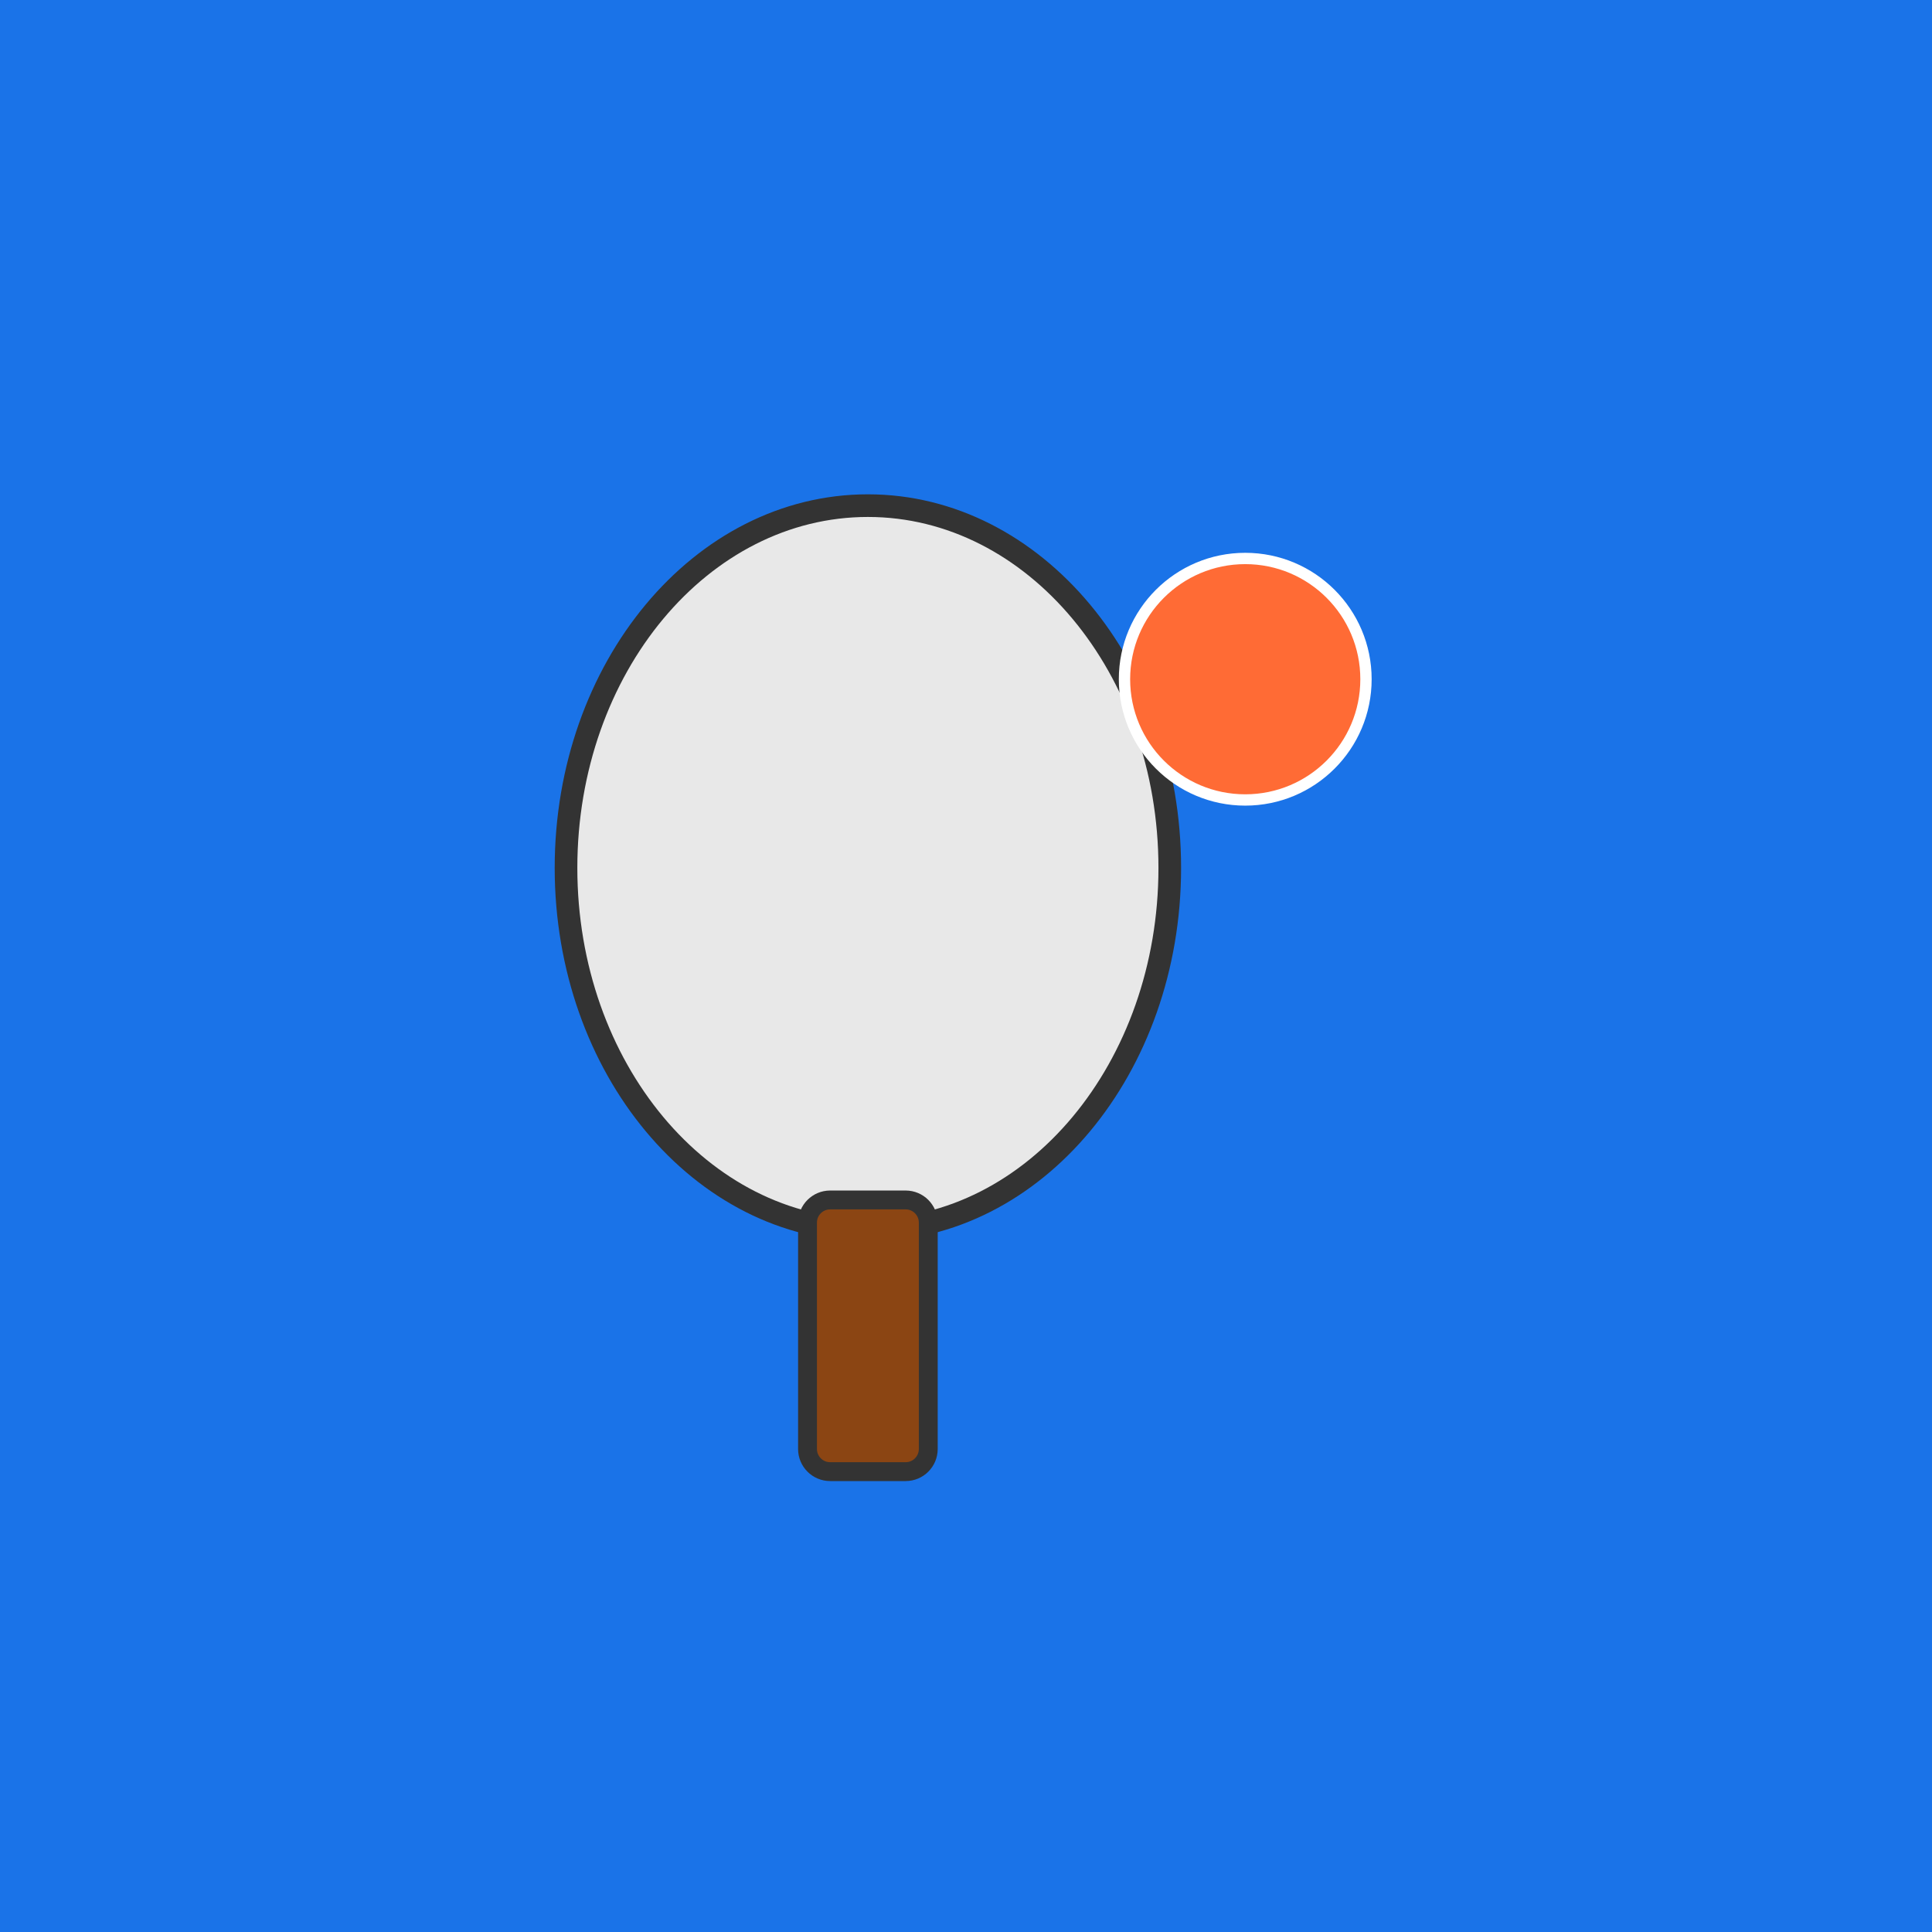
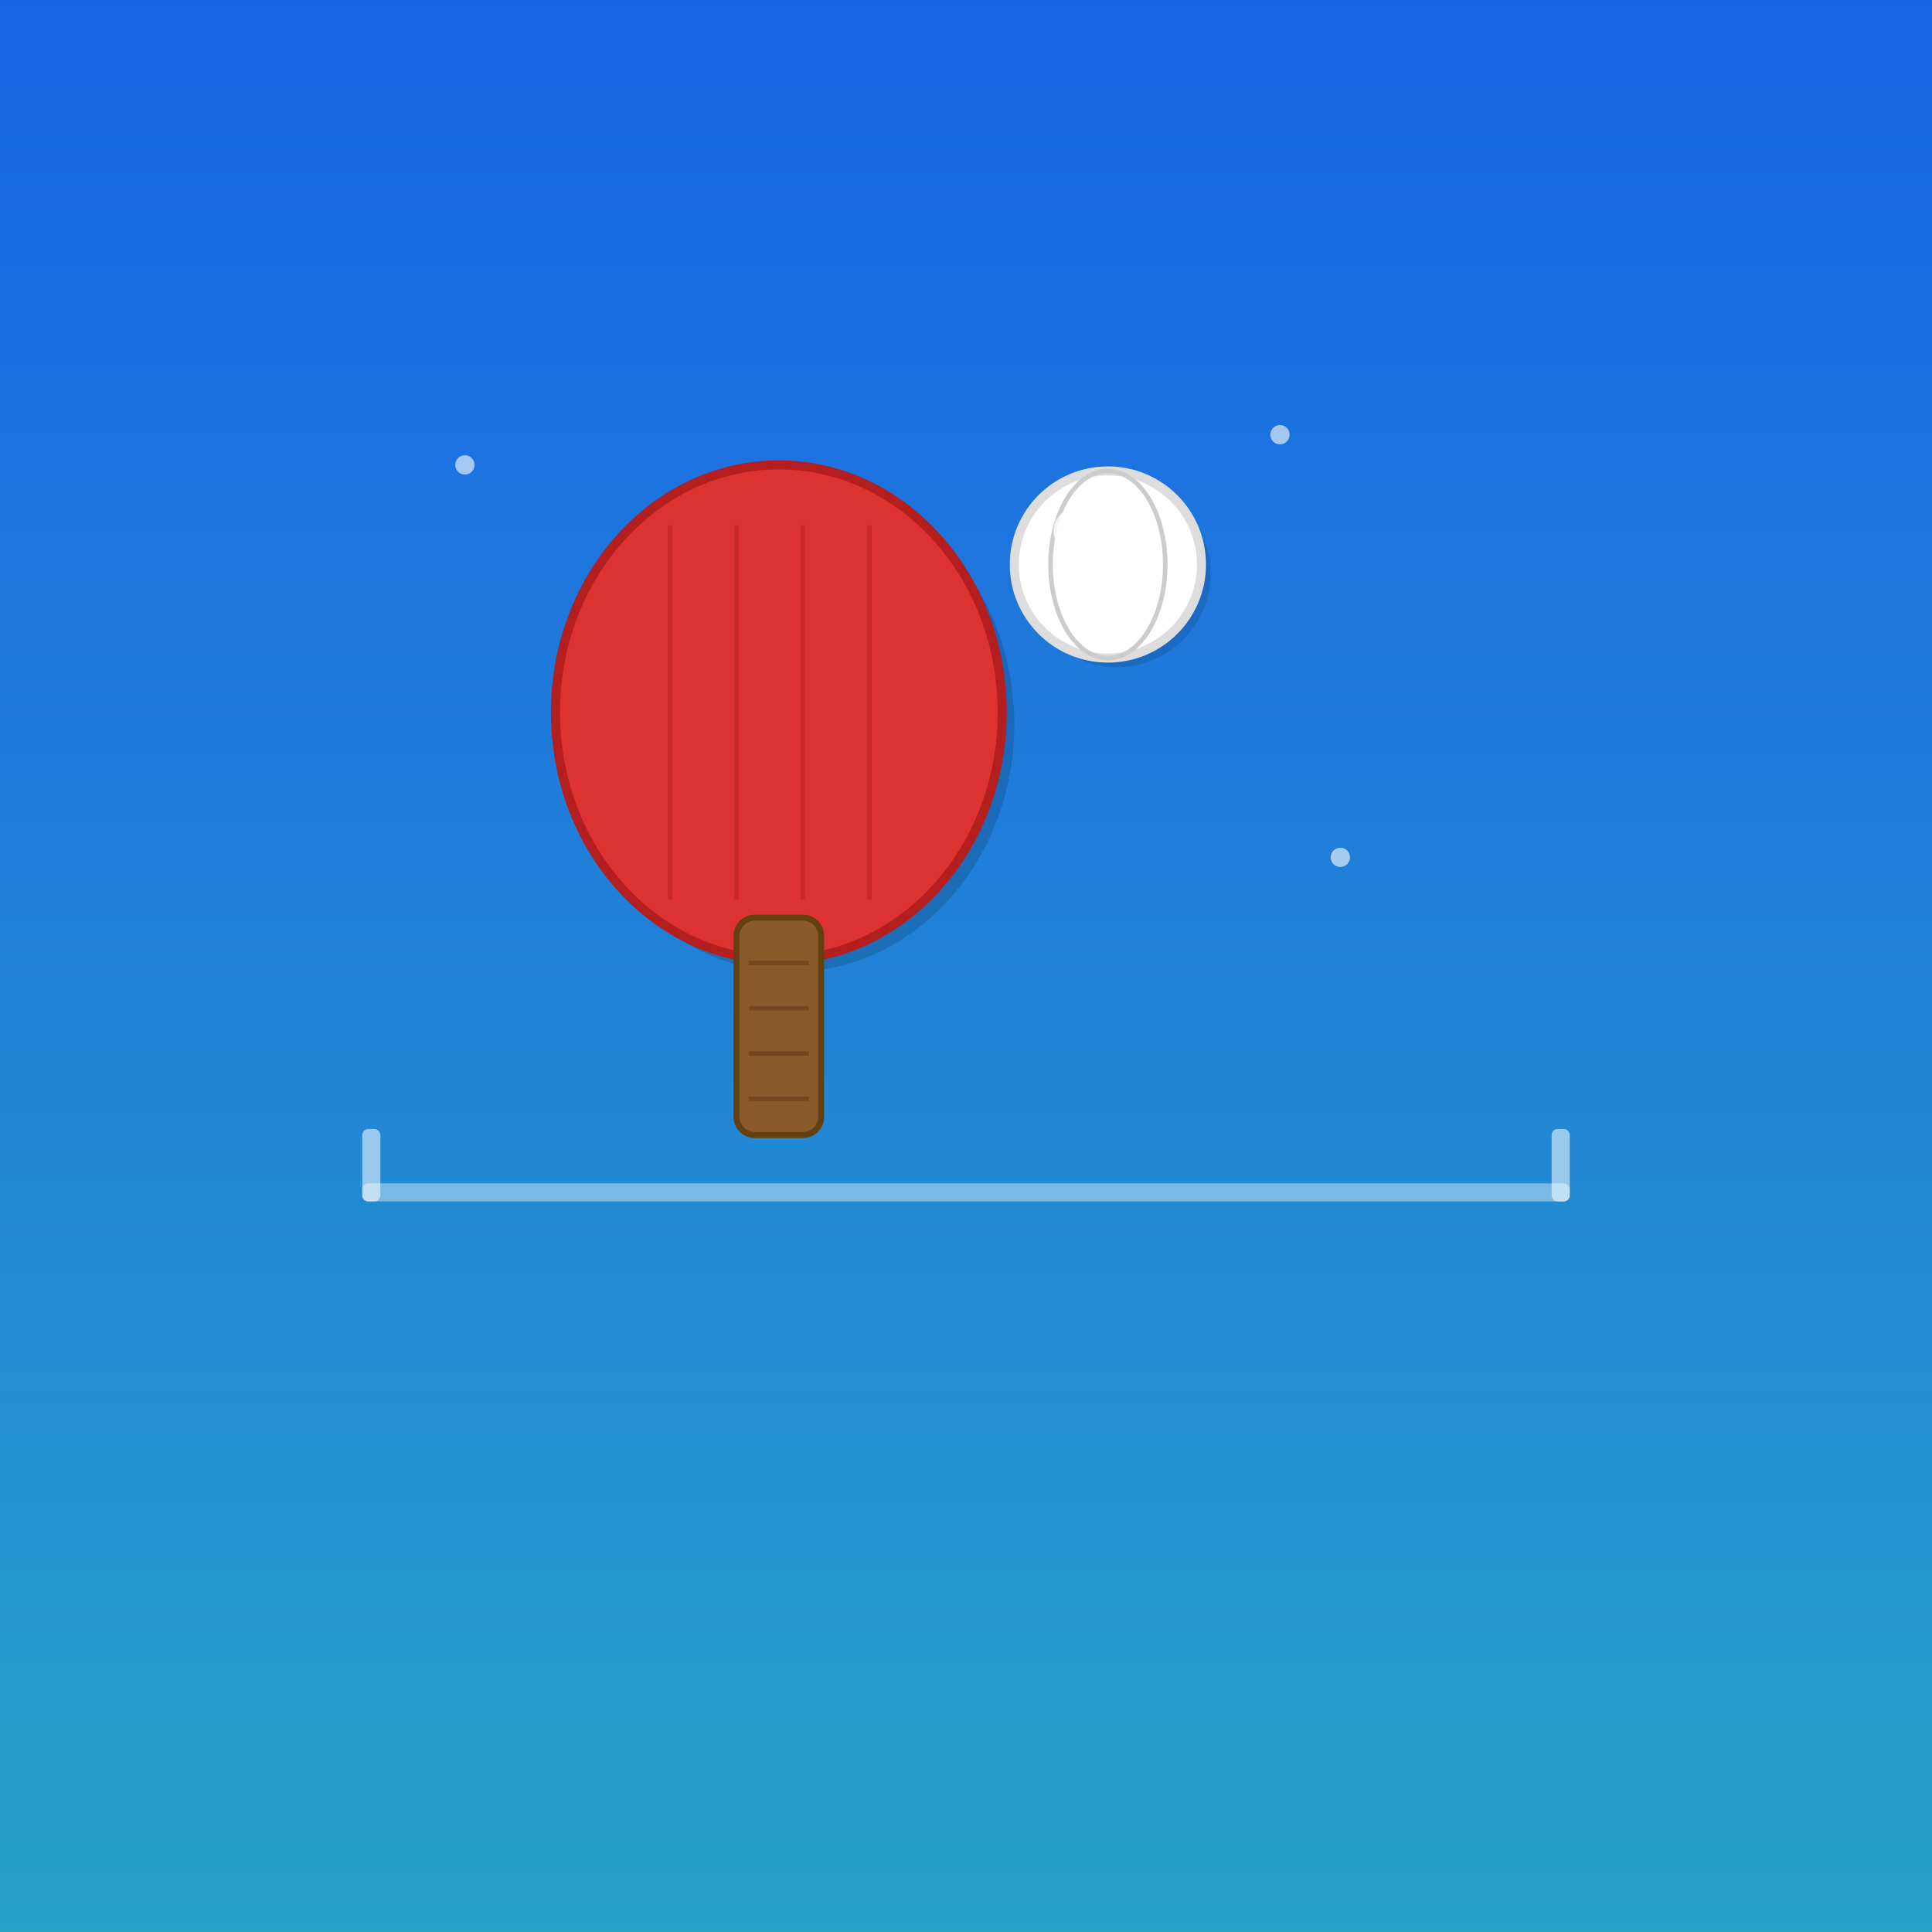
<svg xmlns="http://www.w3.org/2000/svg" viewBox="0 0 512 512">
-   <rect width="512" height="512" fill="#1a73e8" />
-   <ellipse cx="230" cy="230" rx="80" ry="96" fill="#e8e8e8" stroke="#333" stroke-width="6" />
-   <rect x="214" y="318" width="32" height="72" rx="6" fill="#8B4513" stroke="#333" stroke-width="5" />
-   <circle cx="330" cy="180" r="32" fill="#ff6b35" stroke="#fff" stroke-width="3" />
+   <defs>
+     <linearGradient id="bg" x1="0" y1="0" x2="0" y2="1">
+       <stop offset="0%" stop-color="#1964e6" />
+       <stop offset="100%" stop-color="#28a0c8" />
+     </linearGradient>
+   </defs>
+   <rect width="512" height="512" fill="url(#bg)" />
+   <g transform="translate(51.2, 51.2) scale(0.8)">
+     <ellipse cx="194" cy="172" rx="74" ry="82" fill="rgba(0,0,0,0.15)" transform="translate(4,4)" />
+     <ellipse cx="194" cy="172" rx="74" ry="82" fill="#dc3232" stroke="#b41e1e" stroke-width="3" />
+     <line x1="158" y1="110" x2="158" y2="234" stroke="#c82828" stroke-width="1.5" />
+     <line x1="180" y1="110" x2="180" y2="234" stroke="#c82828" stroke-width="1.5" />
+     <line x1="202" y1="110" x2="202" y2="234" stroke="#c82828" stroke-width="1.5" />
+     <line x1="224" y1="110" x2="224" y2="234" stroke="#c82828" stroke-width="1.5" />
+     <rect x="180" y="240" width="28" height="72" rx="6" fill="#8b5a2b" stroke="#64400e" stroke-width="2" />
+     <line x1="184" y1="255" x2="204" y2="255" stroke="#78461e" stroke-width="1.5" />
+     <line x1="184" y1="270" x2="204" y2="270" stroke="#78461e" stroke-width="1.5" />
+     <line x1="184" y1="285" x2="204" y2="285" stroke="#78461e" stroke-width="1.5" />
+     <line x1="184" y1="300" x2="204" y2="300" stroke="#78461e" stroke-width="1.5" />
+     <circle cx="303" cy="123" r="31" fill="rgba(0,0,0,0.12)" transform="translate(3,3)" />
+     <circle cx="303" cy="123" r="31" fill="#fff" stroke="#ddd" stroke-width="3" />
+     <ellipse cx="303" cy="123" rx="19" ry="31" fill="none" stroke="#ccc" stroke-width="1.5" />
+     <circle cx="293" cy="112" r="8" fill="rgba(255,255,255,0.8)" />
+     <rect x="56" y="310" width="6" height="24" rx="2" fill="rgba(255,255,255,0.55)" />
+     <rect x="450" y="310" width="6" height="24" rx="2" fill="rgba(255,255,255,0.55)" />
+     <rect x="56" y="328" width="400" height="6" rx="2" fill="rgba(255,255,255,0.4)" />
+     <circle cx="360" cy="80" r="3.2" fill="rgba(255,255,255,0.6)" />
+     <circle cx="90" cy="90" r="3.2" fill="rgba(255,255,255,0.6)" />
+     <circle cx="380" cy="220" r="3.2" fill="rgba(255,255,255,0.6)" />
+   </g>
</svg>
